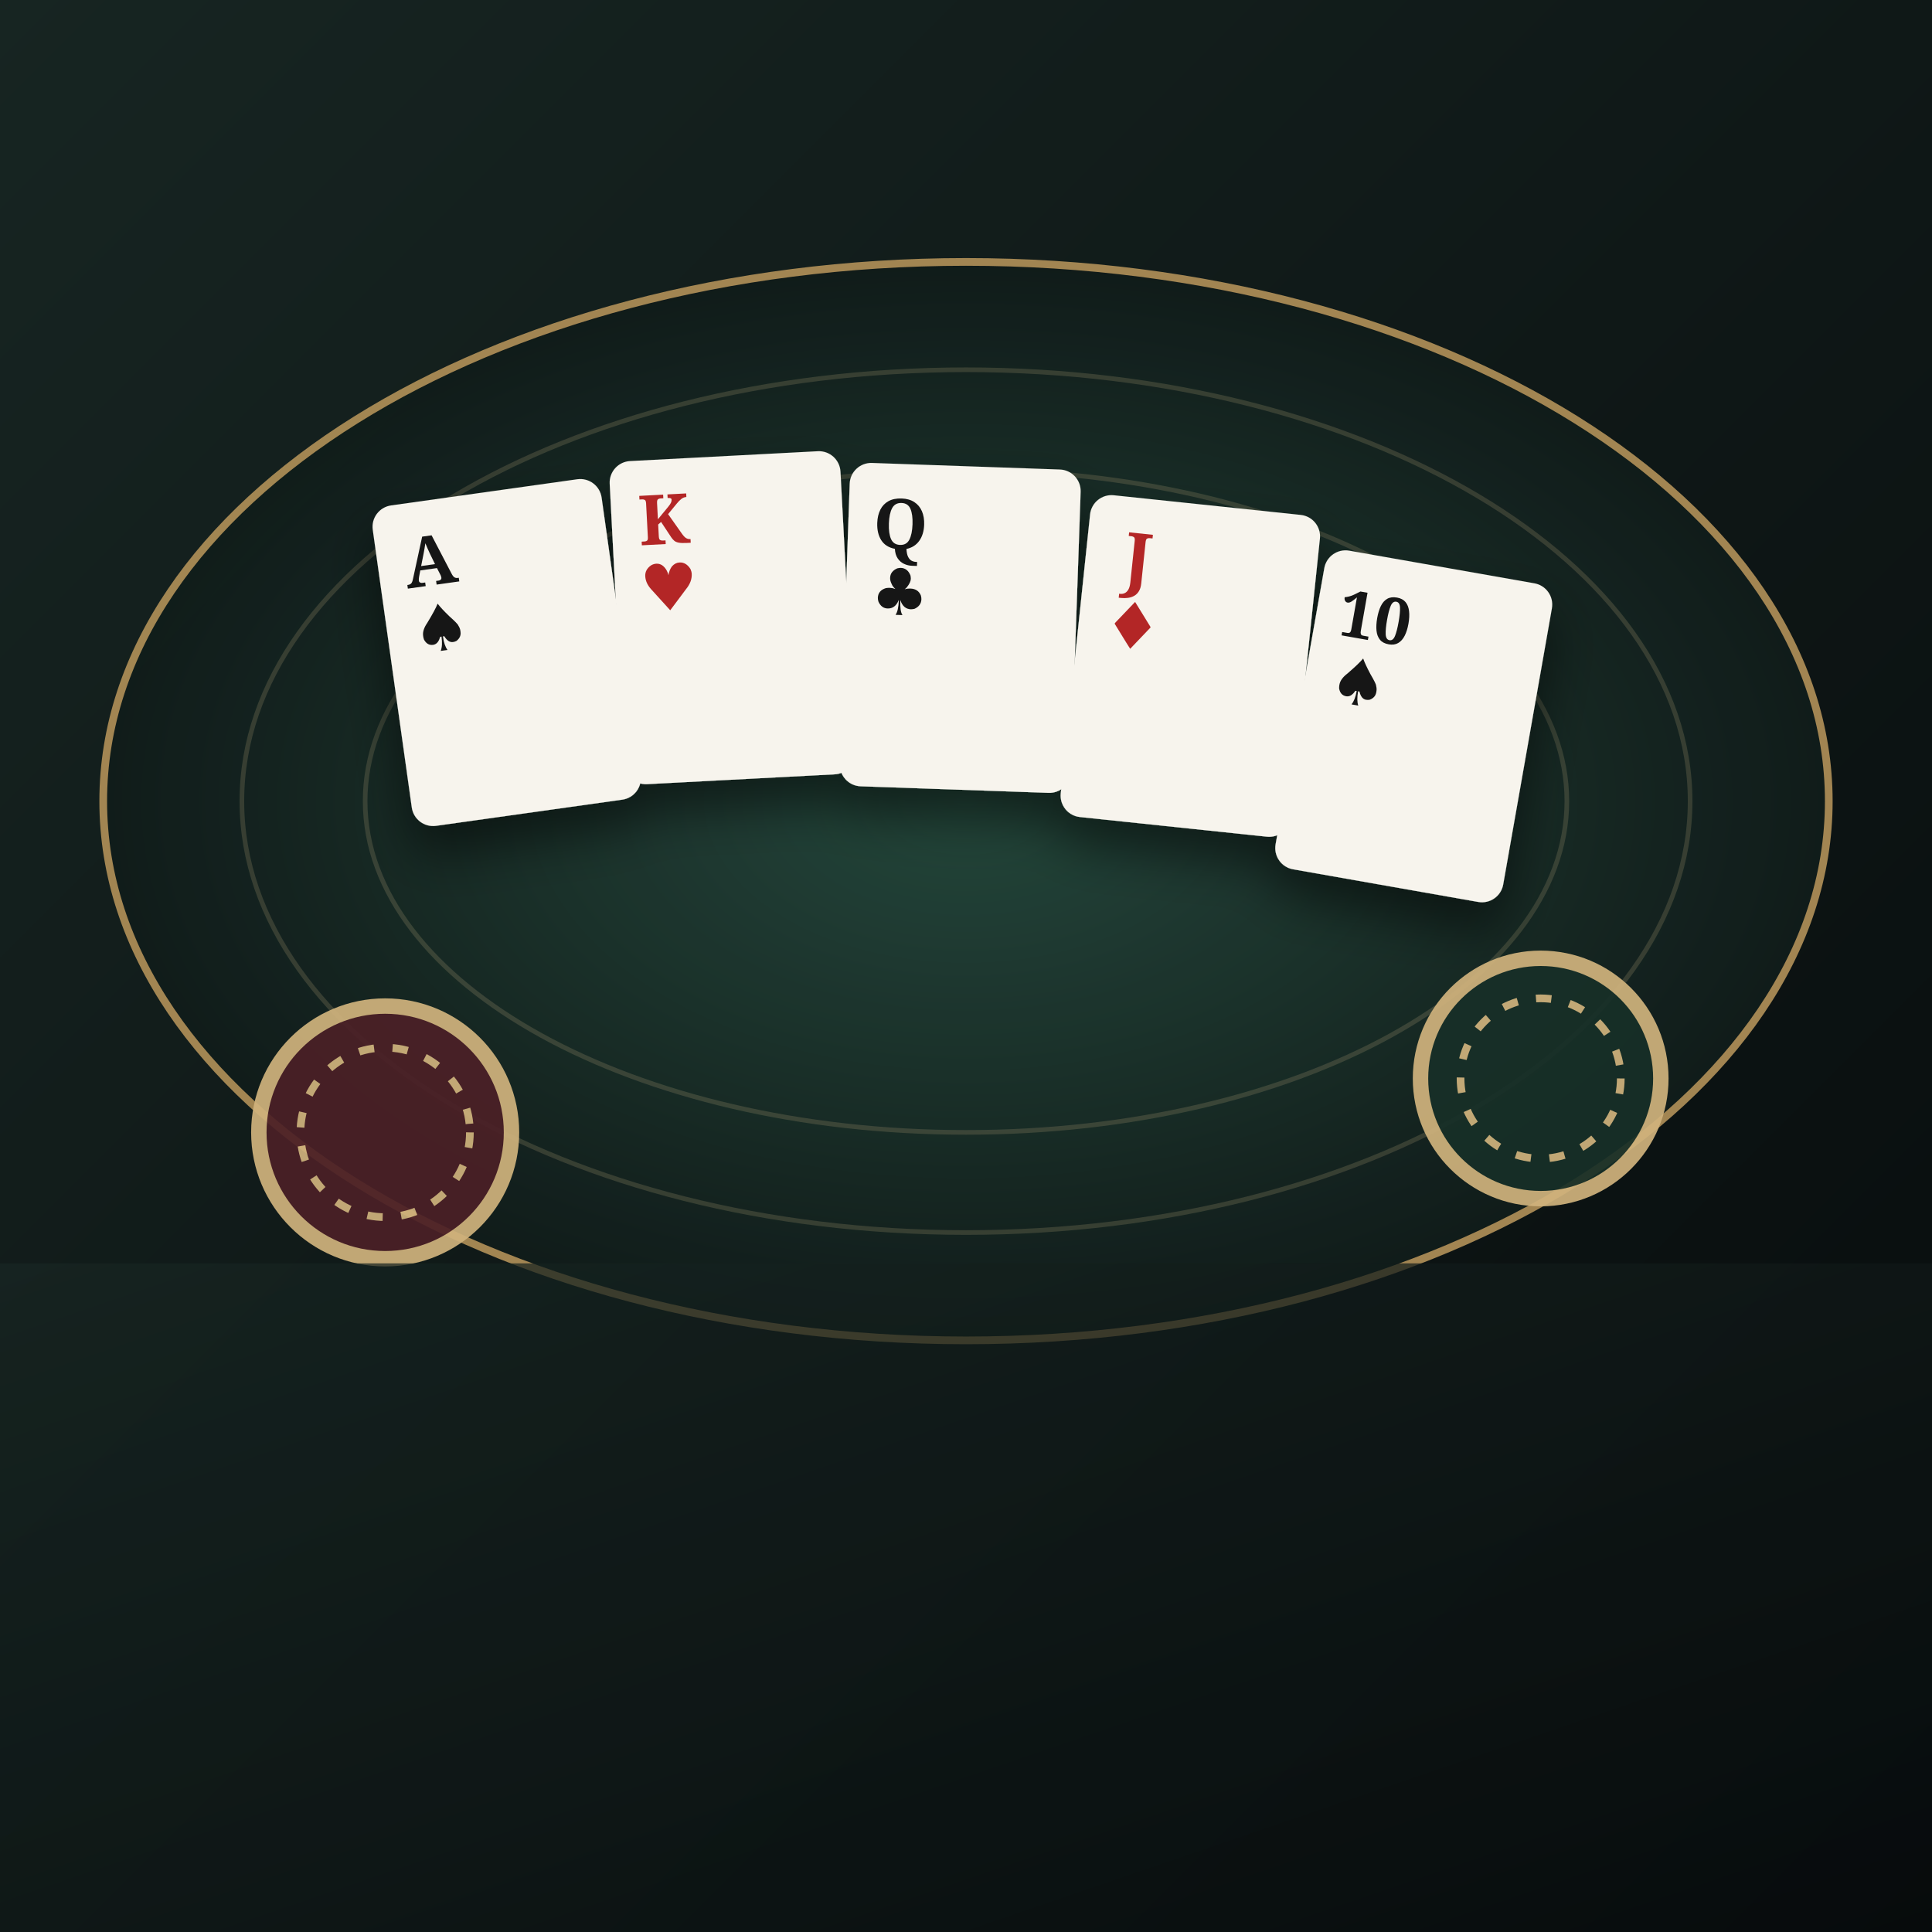
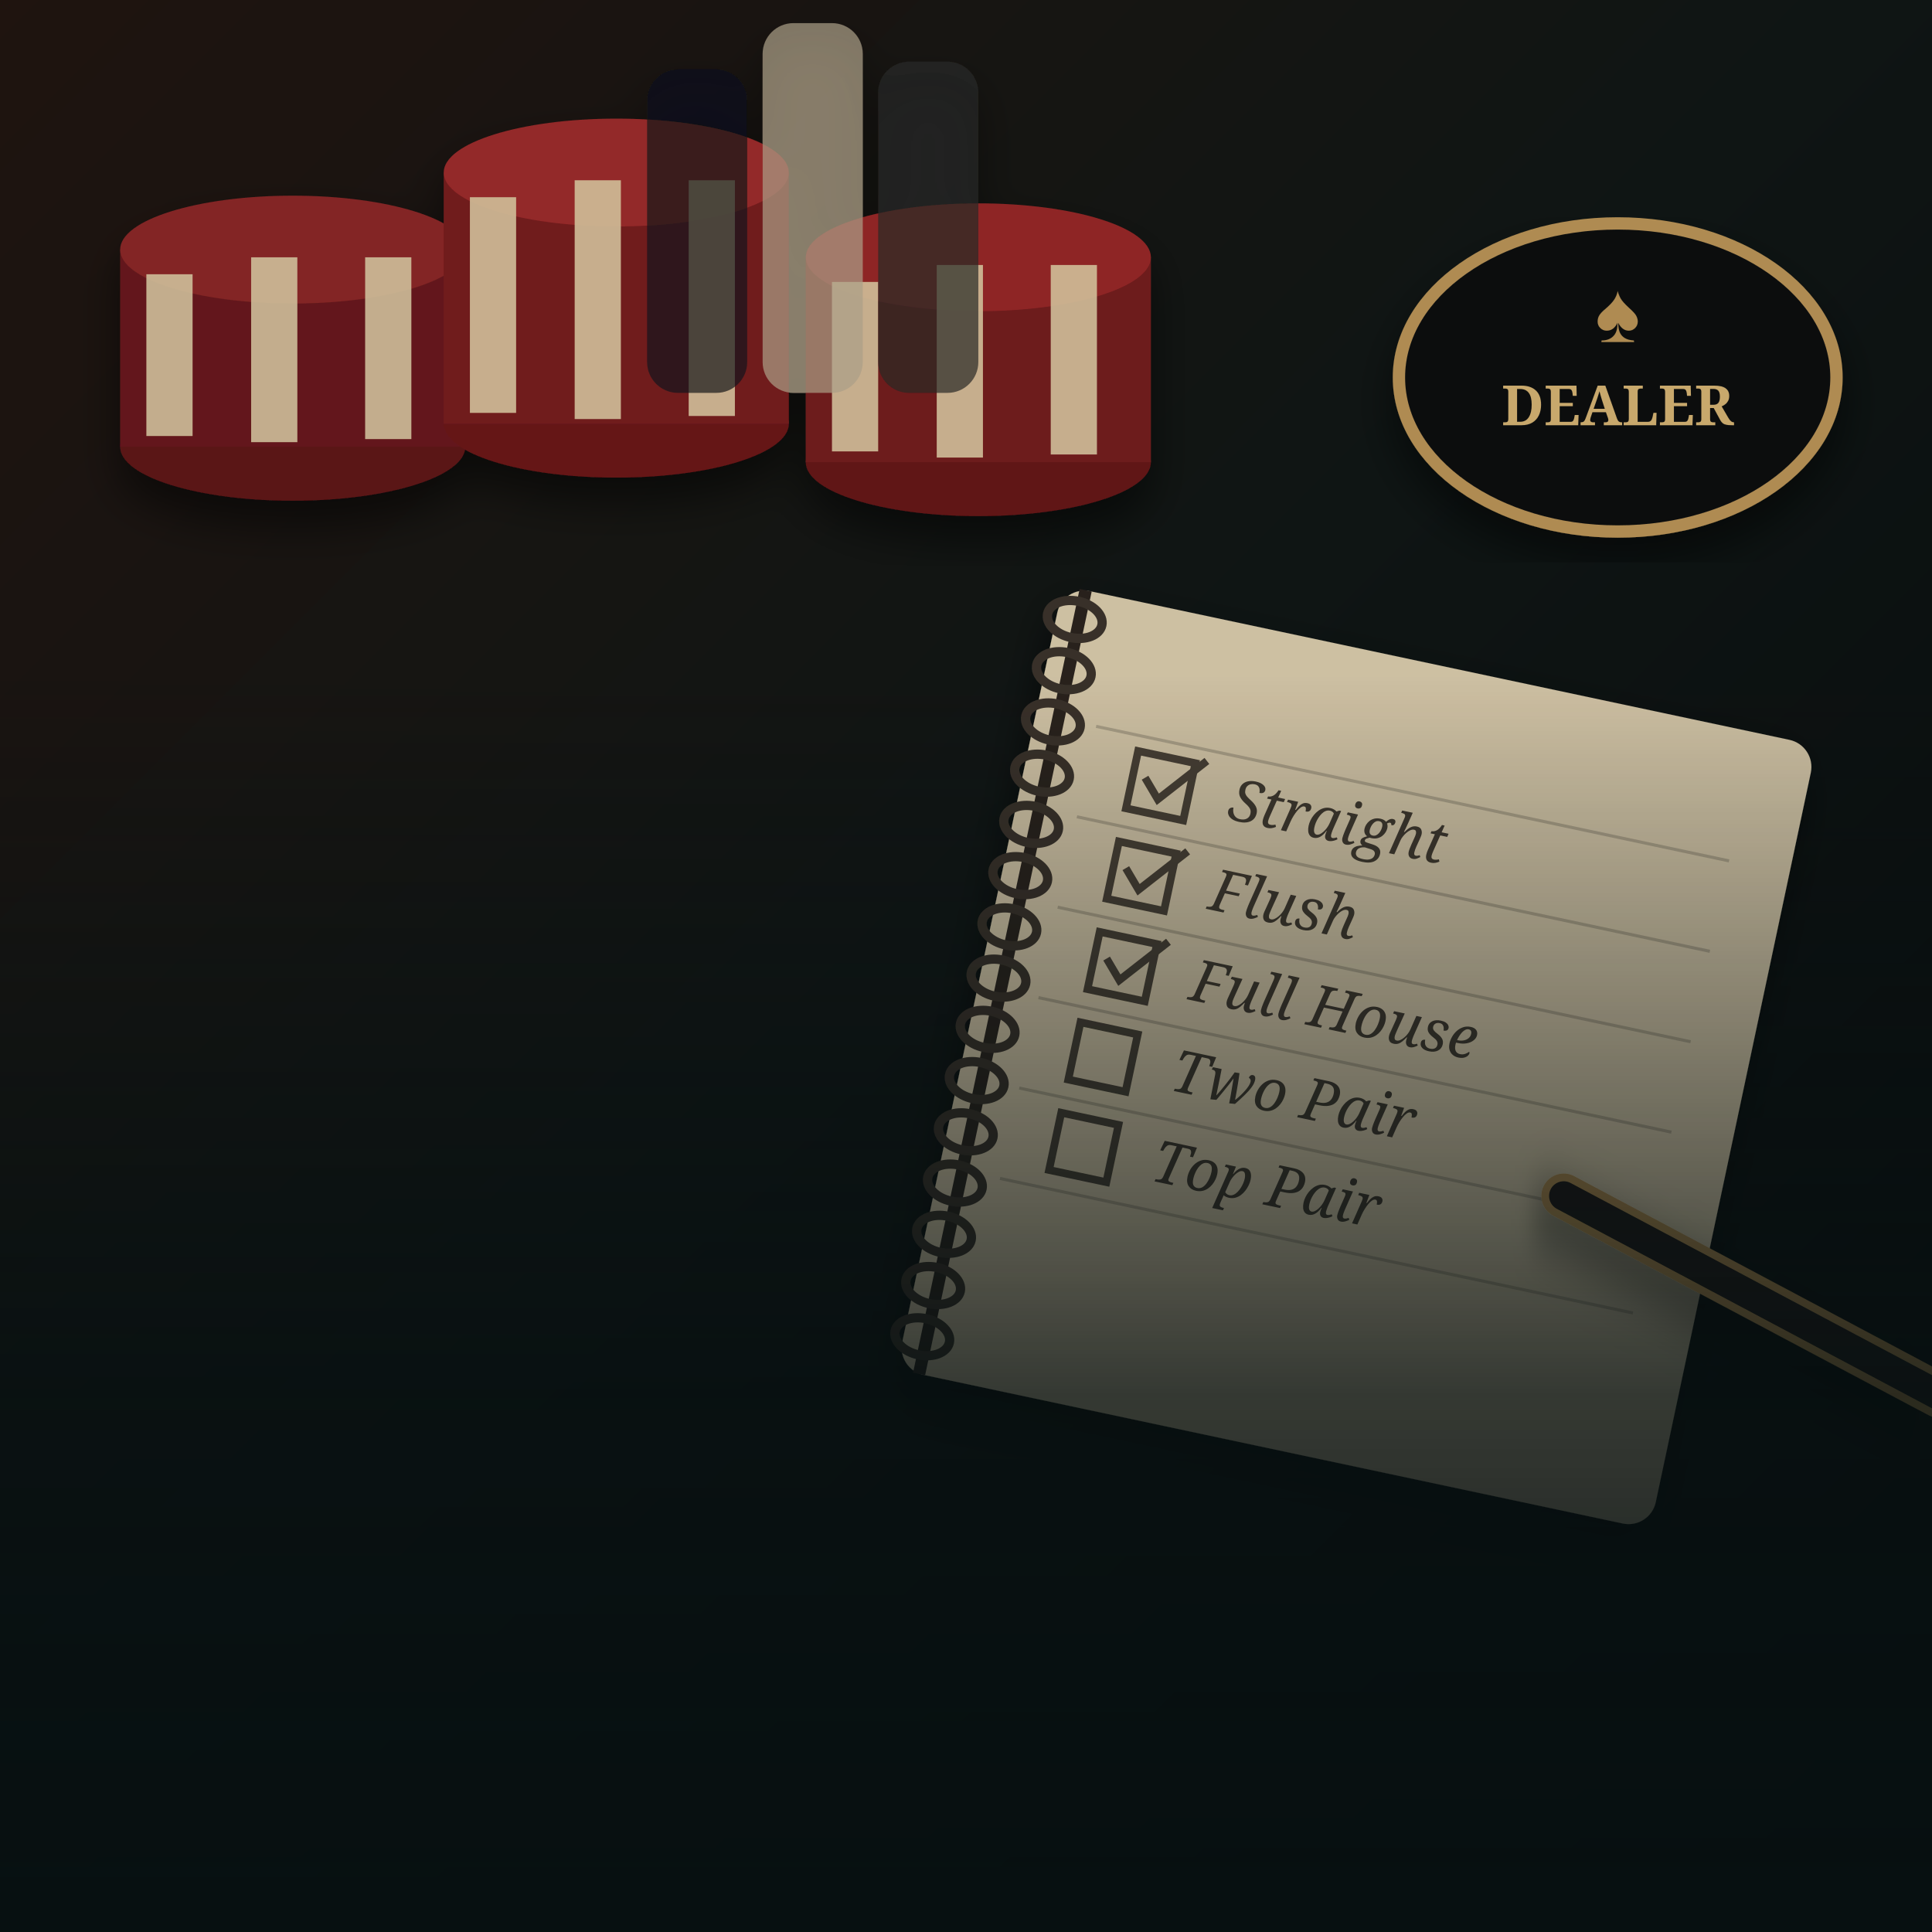
<svg xmlns="http://www.w3.org/2000/svg" viewBox="0 0 1254 1254">
  <defs>
    <linearGradient id="bg" x1="0" y1="0" x2="1" y2="1">
-       <stop stop-color="#172522" />
-       <stop offset="1" stop-color="#070b0c" />
+       <stop stop-color="#21140f" />
+       <stop offset=".48" stop-color="#101514" />
+       <stop offset="1" stop-color="#060a0b" />
    </linearGradient>
-     <radialGradient id="felt">
-       <stop stop-color="#24483c" />
-       <stop offset="1" stop-color="#101b19" />
-     </radialGradient>
-     <filter id="s">
-       <feDropShadow dx="0" dy="18" stdDeviation="16" flood-opacity=".5" />
+     <linearGradient id="fade" x1="0" y1="0" x2="0" y2="1">
+       <stop offset=".35" stop-color="#071011" stop-opacity=".05" />
+       <stop offset=".72" stop-color="#071011" stop-opacity=".78" />
+       <stop offset="1" stop-color="#071011" />
+     </linearGradient>
+     <filter id="shadow">
+       <feDropShadow dx="0" dy="16" stdDeviation="14" flood-opacity=".5" />
    </filter>
  </defs>
  <rect width="1254" height="1254" fill="url(#bg)" />
-   <ellipse cx="627" cy="520" rx="560" ry="350" fill="url(#felt)" stroke="#a98a55" stroke-width="5" opacity=".95" />
-   <g opacity=".18" fill="none" stroke="#d7bf8d" stroke-width="3">
-     <ellipse cx="627" cy="520" rx="470" ry="280" />
-     <ellipse cx="627" cy="520" rx="390" ry="215" />
-   </g>
-   <g filter="url(#s)" font-family="Georgia,serif" font-weight="700" text-anchor="middle">
-     <g transform="translate(240 330) rotate(-8)">
-       <rect width="150" height="210" rx="14" fill="#f7f4ed" />
-       <text x="34" y="55" font-size="45" fill="#171717">A</text>
-       <text x="35" y="98" font-size="42" fill="#171717">♠</text>
+   <g filter="url(#shadow)">
+     <g transform="translate(70 120)">
+       <ellipse cx="120" cy="170" rx="112" ry="35" fill="#5e1719" />
+       <rect x="8" y="42" width="224" height="128" fill="#68191b" />
+       <ellipse cx="120" cy="42" rx="112" ry="35" fill="#8a2526" />
+       <path d="M25 58h30v105H25m68-116h30v120H93m74-120h30v118h-30" fill="#d9c6a1" opacity=".9" />
    </g>
-     <g transform="translate(395 300) rotate(-3)">
-       <rect width="150" height="210" rx="14" fill="#f7f4ed" />
-       <text x="34" y="55" font-size="45" fill="#b32828">K</text>
-       <text x="35" y="98" font-size="42" fill="#b32828">♥</text>
+     <g transform="translate(280 70)">
+       <ellipse cx="120" cy="205" rx="112" ry="35" fill="#6a1719" />
+       <rect x="8" y="42" width="224" height="163" fill="#761b1d" />
+       <ellipse cx="120" cy="42" rx="112" ry="35" fill="#9b2929" />
+       <path d="M25 58h30v140H25m68-151h30v155H93m74-155h30v153h-30" fill="#dbc7a0" opacity=".9" />
    </g>
-     <g transform="translate(552 300) rotate(2)">
-       <rect width="150" height="210" rx="14" fill="#f7f4ed" />
-       <text x="34" y="55" font-size="45" fill="#171717">Q</text>
-       <text x="35" y="98" font-size="42" fill="#171717">♣</text>
+     <g transform="translate(515 125)">
+       <ellipse cx="120" cy="175" rx="112" ry="35" fill="#651719" />
+       <rect x="8" y="42" width="224" height="133" fill="#731a1c" />
+       <ellipse cx="120" cy="42" rx="112" ry="35" fill="#962727" />
+       <path d="M25 58h30v110H25m68-121h30v125H93m74-125h30v123h-30" fill="#dbc7a0" opacity=".9" />
    </g>
-     <g transform="translate(709 320) rotate(6)">
-       <rect width="150" height="210" rx="14" fill="#f7f4ed" />
-       <text x="34" y="55" font-size="45" fill="#b32828">J</text>
-       <text x="35" y="98" font-size="42" fill="#b32828">♦</text>
-     </g>
-     <g transform="translate(862 355) rotate(10)">
-       <rect width="150" height="210" rx="14" fill="#f7f4ed" />
-       <text x="38" y="55" font-size="42" fill="#171717">10</text>
-       <text x="35" y="98" font-size="42" fill="#171717">♠</text>
+     <g transform="translate(420 15)" opacity=".7">
+       <rect x="0" y="30" width="65" height="210" rx="20" fill="#171819" />
+       <rect x="75" y="0" width="65" height="240" rx="20" fill="#b5a68d" />
+       <rect x="150" y="25" width="65" height="215" rx="20" fill="#2a2927" />
    </g>
  </g>
-   <g opacity=".92">
-     <circle cx="250" cy="735" r="82" fill="#4b1f26" stroke="#d0b37d" stroke-width="10" />
-     <circle cx="250" cy="735" r="55" fill="none" stroke="#d0b37d" stroke-width="5" stroke-dasharray="10 12" />
-     <circle cx="1000" cy="700" r="78" fill="#172f27" stroke="#d0b37d" stroke-width="10" />
-     <circle cx="1000" cy="700" r="52" fill="none" stroke="#d0b37d" stroke-width="5" stroke-dasharray="10 12" />
+   <g transform="translate(935 150)" filter="url(#shadow)">
+     <ellipse cx="115" cy="95" rx="142" ry="100" fill="#111" stroke="#b89155" stroke-width="8" />
+     <text x="115" y="72" text-anchor="middle" fill="#b89155" font-size="55">♠</text>
+     <text x="115" y="126" text-anchor="middle" fill="#d3b071" font-family="Georgia,serif" font-size="36" font-weight="700">DEALER</text>
  </g>
-   <rect y="820" width="1254" height="434" fill="url(#bg)" opacity=".72" />
+   <g transform="translate(690 380) rotate(12)" filter="url(#shadow)">
+     <rect x="0" y="0" width="500" height="520" rx="18" fill="#d8c9aa" />
+     <g stroke="#958a75" stroke-width="2" opacity=".6">
+       <path d="M40 85h420M40 145h420M40 205h420M40 265h420M40 325h420M40 385h420" />
+     </g>
+     <g fill="none" stroke="#4a4034" stroke-width="5">
+       <rect x="70" y="95" width="38" height="38" />
+       <rect x="70" y="155" width="38" height="38" />
+       <rect x="70" y="215" width="38" height="38" />
+       <rect x="70" y="275" width="38" height="38" />
+       <rect x="70" y="335" width="38" height="38" />
+       <path d="M78 111l11 12 26-31M78 171l11 12 26-31M78 231l11 12 26-31" />
+     </g>
+     <g fill="#40372e" font-family="Georgia,serif" font-size="38" font-style="italic">
+       <text x="135" y="126">Straight</text>
+       <text x="135" y="186">Flush</text>
+       <text x="135" y="246">Full House</text>
+       <text x="135" y="306">Two Pair</text>
+       <text x="135" y="366">Top Pair</text>
+     </g>
+     <g stroke="#2c241e" stroke-width="8">
+       <path d="M15 0v520" />
+     </g>
+     <g fill="none" stroke="#3b332b" stroke-width="6">
+       <ellipse cx="12" cy="20" rx="18" ry="12" />
+       <ellipse cx="12" cy="54" rx="18" ry="12" />
+       <ellipse cx="12" cy="88" rx="18" ry="12" />
+       <ellipse cx="12" cy="122" rx="18" ry="12" />
+       <ellipse cx="12" cy="156" rx="18" ry="12" />
+       <ellipse cx="12" cy="190" rx="18" ry="12" />
+       <ellipse cx="12" cy="224" rx="18" ry="12" />
+       <ellipse cx="12" cy="258" rx="18" ry="12" />
+       <ellipse cx="12" cy="292" rx="18" ry="12" />
+       <ellipse cx="12" cy="326" rx="18" ry="12" />
+       <ellipse cx="12" cy="360" rx="18" ry="12" />
+       <ellipse cx="12" cy="394" rx="18" ry="12" />
+       <ellipse cx="12" cy="428" rx="18" ry="12" />
+       <ellipse cx="12" cy="462" rx="18" ry="12" />
+       <ellipse cx="12" cy="496" rx="18" ry="12" />
+     </g>
+   </g>
+   <g transform="translate(1010 760) rotate(28)" filter="url(#shadow)">
+     <rect width="300" height="24" rx="12" fill="#1a1714" stroke="#b18a50" stroke-width="5" />
+     <path d="M300 0l48 12-48 12z" fill="#c3a064" />
+   </g>
+   <rect width="1254" height="1254" fill="url(#fade)" />
</svg>
